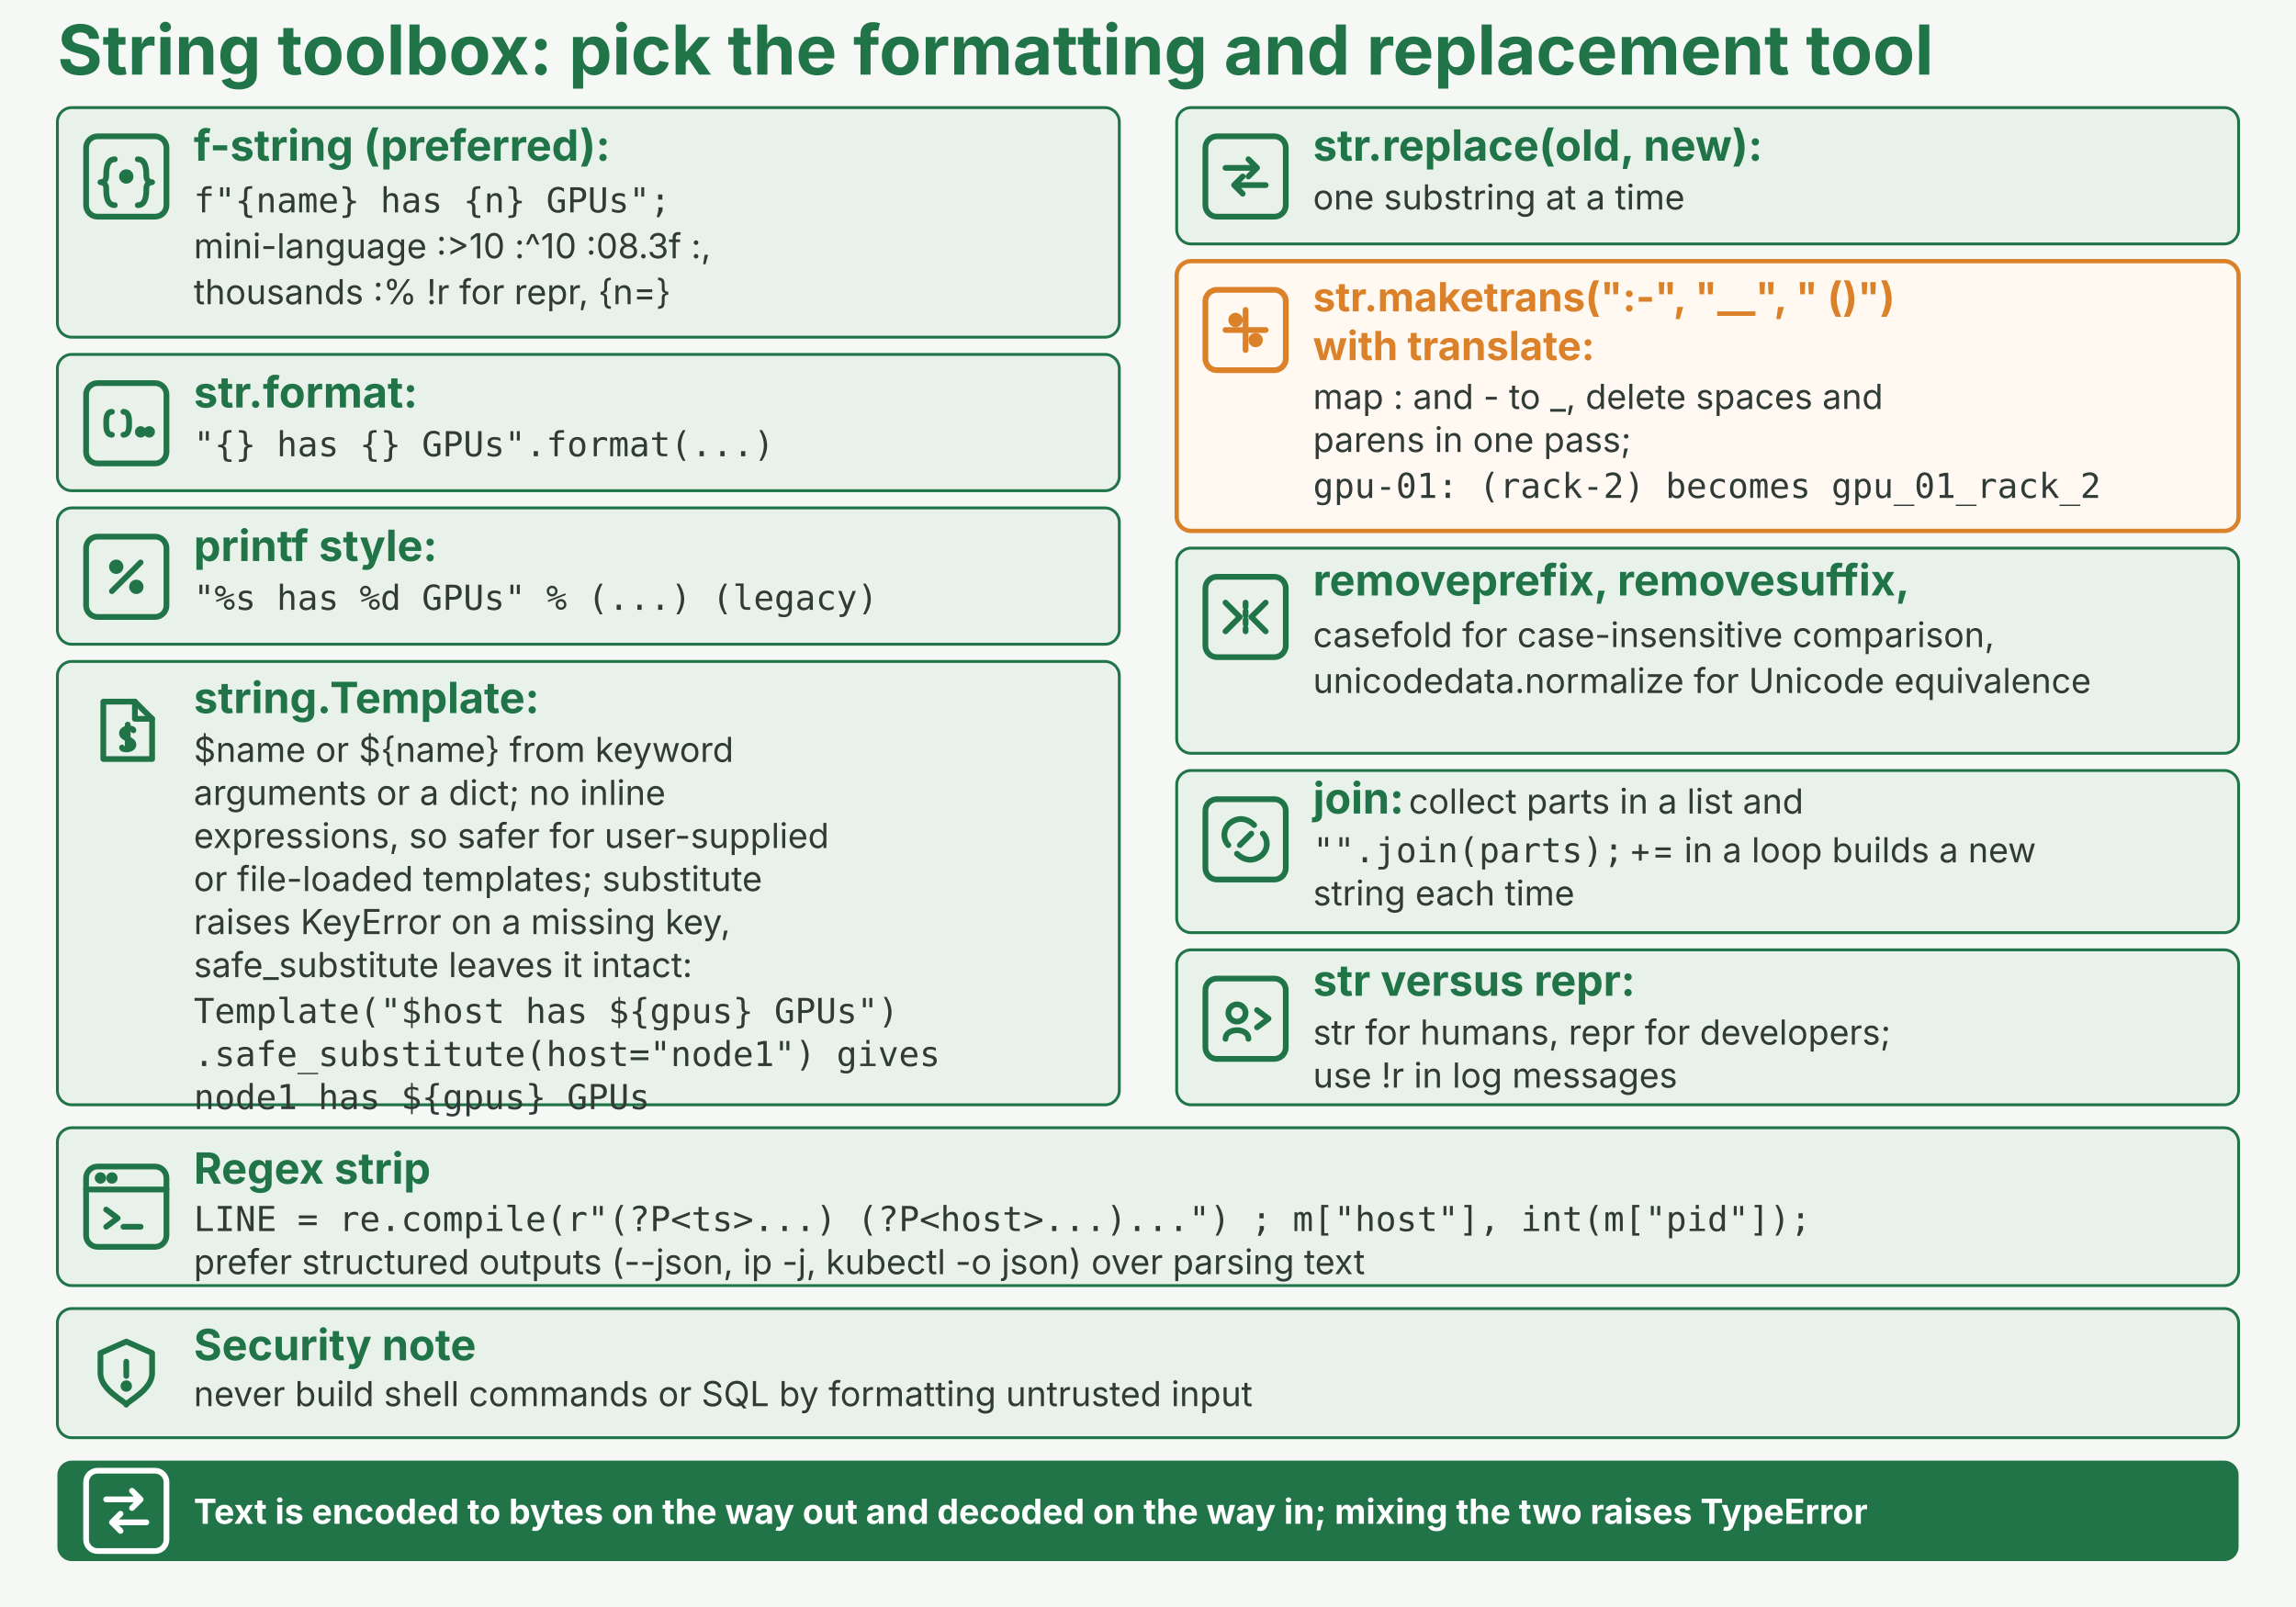
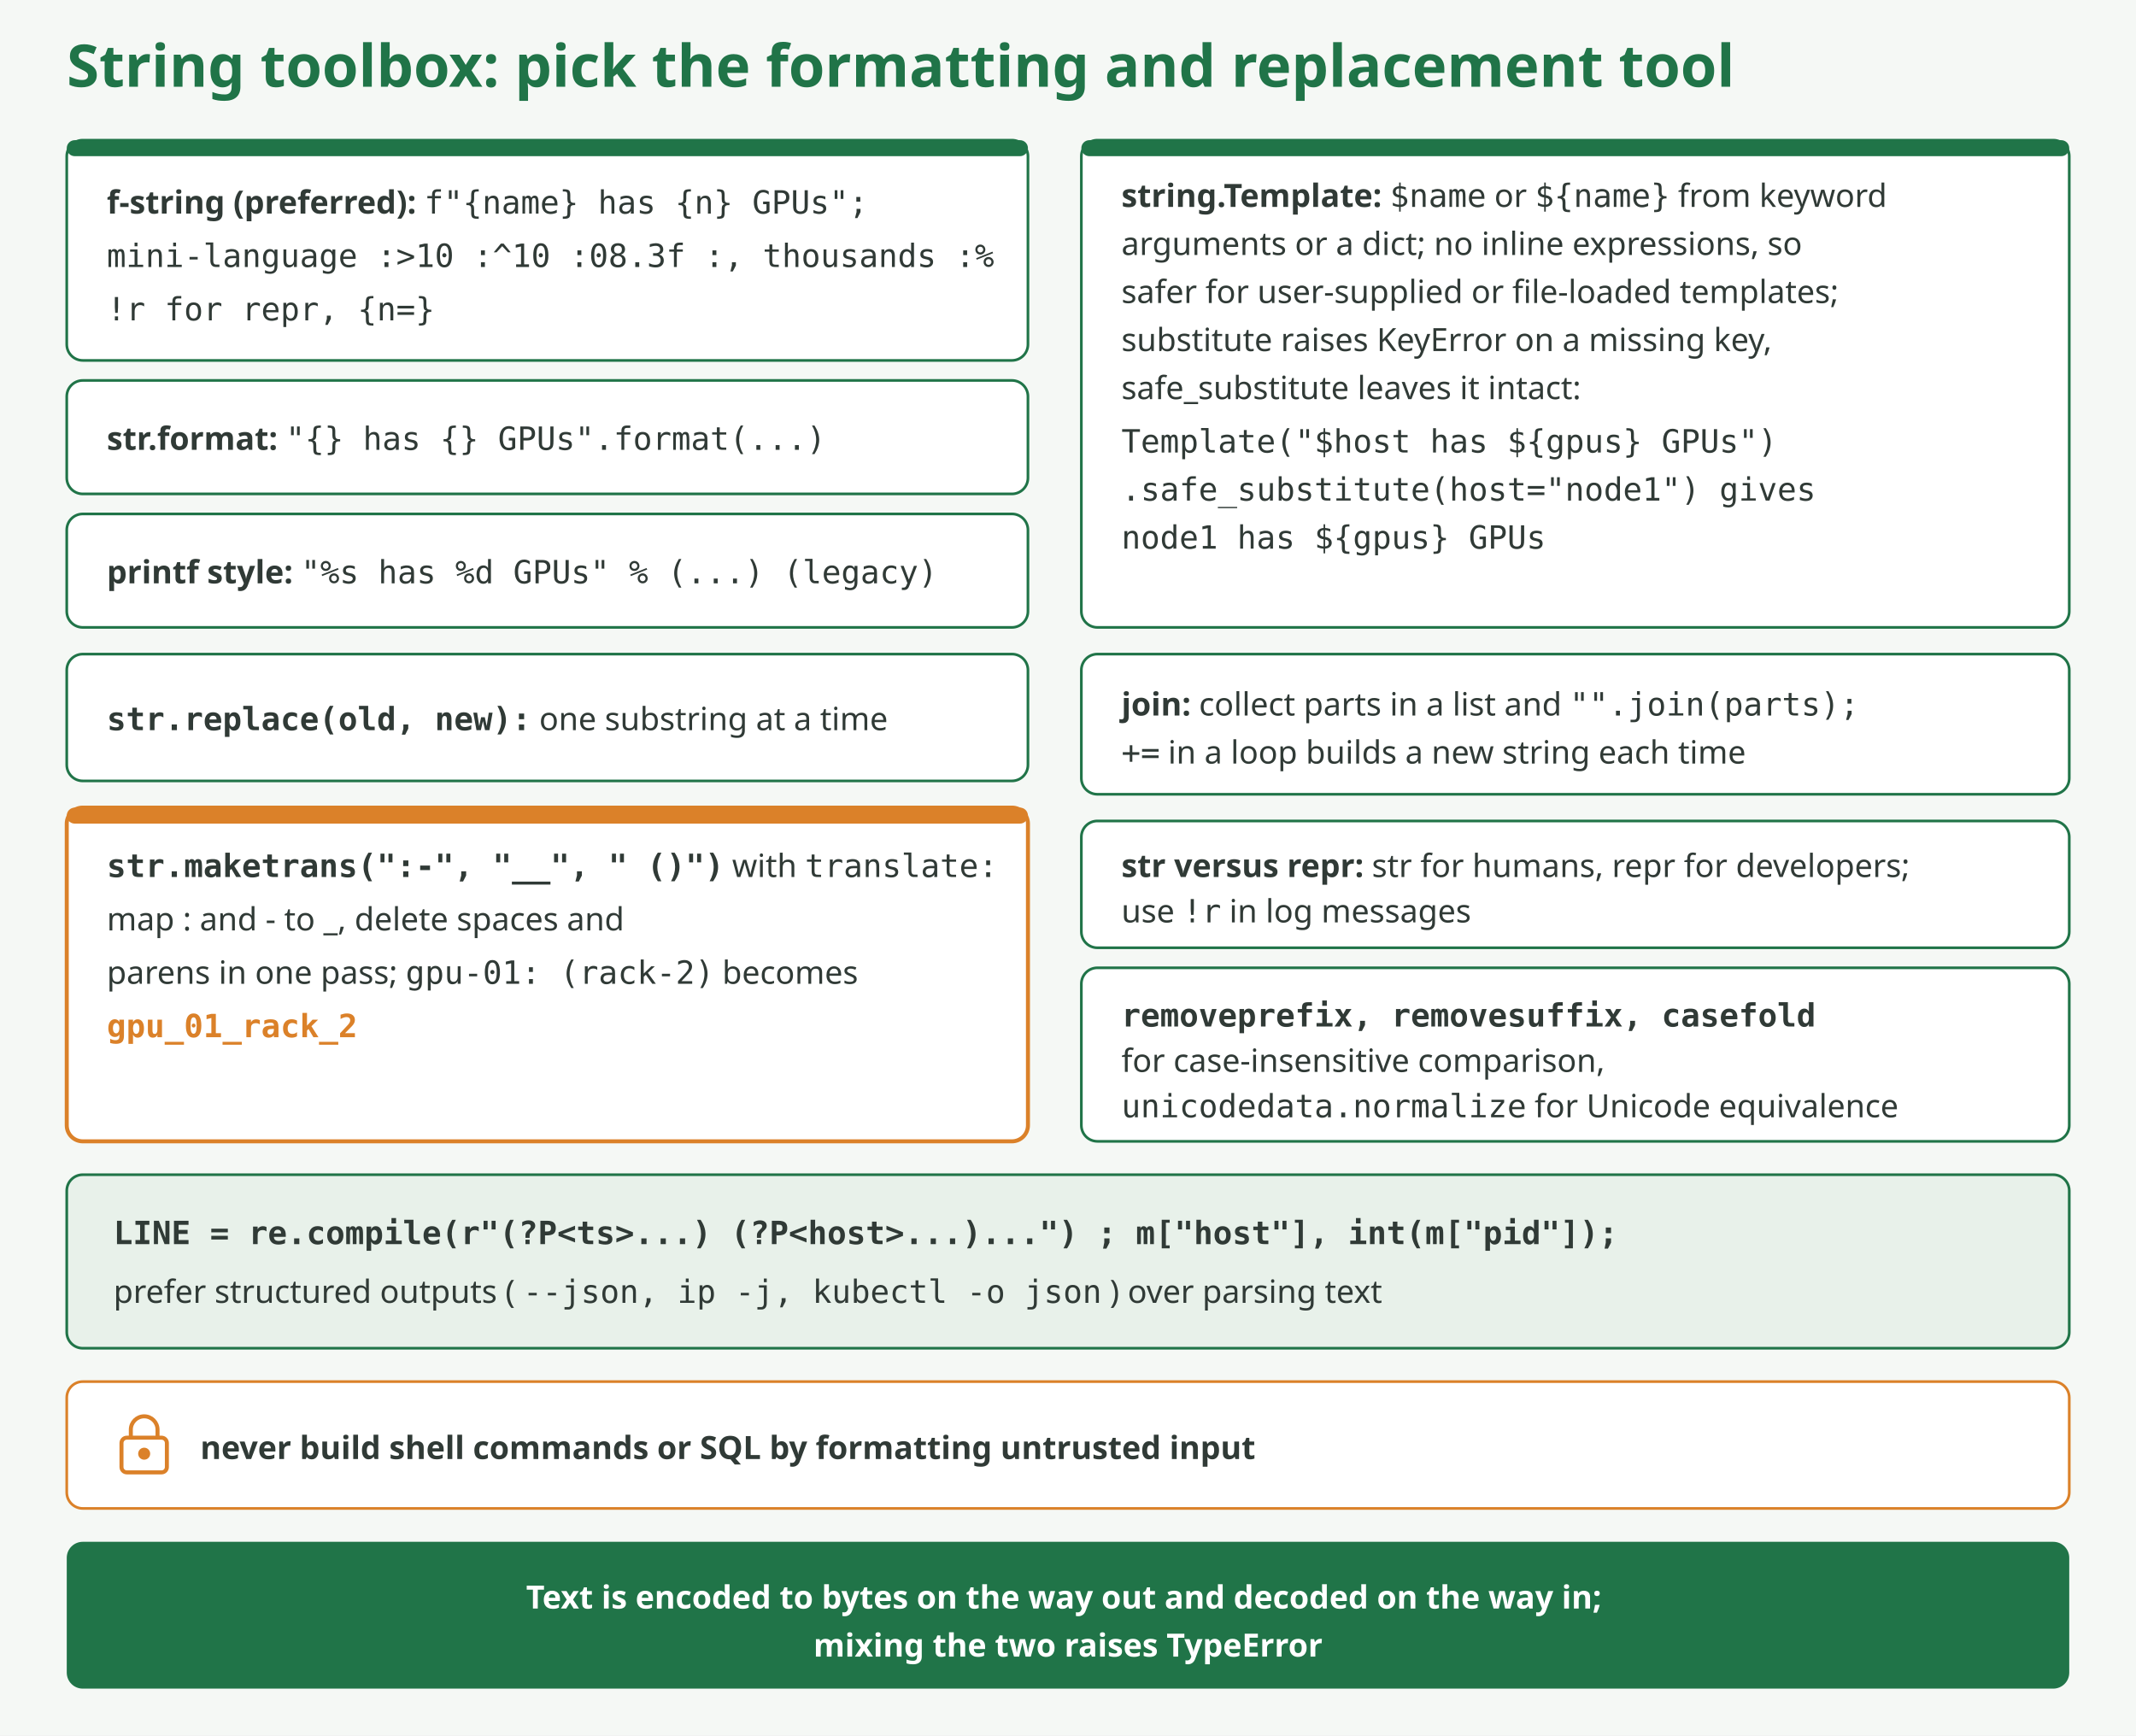
- <svg xmlns="http://www.w3.org/2000/svg" viewBox="0 0 1600 1120" width="1600" height="1120">
-   <rect width="1600" height="1120" fill="#f5f8f5" />
-   <text x="40" y="52" font-family="system-ui, -apple-system, sans-serif" font-size="48" font-weight="bold" fill="#207448">String toolbox: pick the formatting and replacement tool</text>
-   <g>
-     <rect x="40" y="75" width="740" height="160" rx="10" fill="#e8f1ea" stroke="#207448" stroke-width="2" />
-     <g transform="translate(60, 95)" stroke="#207448" stroke-width="4" stroke-linecap="round" stroke-linejoin="round" fill="none">
-       <rect x="0" y="0" width="56" height="56" rx="8" />
-       <path d="M 20 16 C 14 16 14 24 14 28 C 14 32 10 32 10 32 C 10 32 14 32 14 36 C 14 40 14 48 20 48" />
-       <path d="M 36 16 C 42 16 42 24 42 28 C 42 32 46 32 46 32 C 46 32 42 32 42 36 C 42 40 42 48 36 48" />
-       <circle cx="28" cy="28" r="3" fill="#207448" />
-     </g>
-     <text x="135" y="112" font-family="system-ui, -apple-system, sans-serif" fill="#303a36">
-       <tspan font-size="30" font-weight="bold" fill="#207448">f-string (preferred): </tspan>
-       <tspan x="135" dy="36" font-size="24" font-family="ui-monospace, monospace">f"{name} has {n} GPUs"; </tspan>
-       <tspan x="135" dy="32" font-size="24">mini-language :&gt;10 :^10 :08.3f :, </tspan>
-       <tspan x="135" dy="32" font-size="24">thousands :% !r for repr, {n=}</tspan>
+ <svg xmlns="http://www.w3.org/2000/svg" viewBox="0 0 1600 1300" width="1600" height="1300">
+   <rect width="1600" height="1300" fill="#f5f8f5" />
+   <text x="50" y="65" font-family="sans-serif" font-size="44" font-weight="bold" fill="#207448">String toolbox: pick the formatting and replacement tool</text>
+   <g transform="translate(50, 105)">
+     <rect width="720" height="165" rx="12" fill="#ffffff" stroke="#207448" stroke-width="2" />
+     <rect width="720" height="12" rx="6" fill="#207448" />
+     <text font-size="24" fill="#303a36">
+       <tspan x="30" y="55" font-family="sans-serif" font-weight="bold">f-string (preferred): </tspan>
+       <tspan font-family="monospace">f"{name} has {n} GPUs";</tspan>
+       <tspan x="30" y="95" font-family="monospace">mini-language :&gt;10 :^10 :08.3f :, thousands :%</tspan>
+       <tspan x="30" y="135" font-family="monospace">!r for repr, {n=}</tspan>
    </text>
  </g>
-   <g>
-     <rect x="40" y="247" width="740" height="95" rx="10" fill="#e8f1ea" stroke="#207448" stroke-width="2" />
-     <g transform="translate(60, 267)" stroke="#207448" stroke-width="4" stroke-linecap="round" stroke-linejoin="round" fill="none">
-       <rect x="0" y="0" width="56" height="56" rx="8" />
-       <path d="M 18 20 C 14 20 14 25 14 28 C 14 31 14 36 18 36" />
-       <path d="M 26 20 C 30 20 30 25 30 28 C 30 31 30 36 26 36" />
-       <circle cx="38" cy="34" r="2" fill="#207448" />
-       <circle cx="44" cy="34" r="2" fill="#207448" />
-     </g>
-     <text x="135" y="284" font-family="system-ui, -apple-system, sans-serif" fill="#303a36">
-       <tspan font-size="30" font-weight="bold" fill="#207448">str.format: </tspan>
-       <tspan x="135" dy="34" font-size="24" font-family="ui-monospace, monospace">"{} has {} GPUs".format(...)</tspan>
+   <g transform="translate(50, 285)">
+     <rect width="720" height="85" rx="12" fill="#ffffff" stroke="#207448" stroke-width="2" />
+     <text font-size="24" fill="#303a36">
+       <tspan x="30" y="52" font-family="sans-serif" font-weight="bold">str.format: </tspan>
+       <tspan font-family="monospace">"{} has {} GPUs".format(...)</tspan>
    </text>
  </g>
-   <g>
-     <rect x="40" y="354" width="740" height="95" rx="10" fill="#e8f1ea" stroke="#207448" stroke-width="2" />
-     <g transform="translate(60, 374)" stroke="#207448" stroke-width="4" stroke-linecap="round" stroke-linejoin="round" fill="none">
-       <rect x="0" y="0" width="56" height="56" rx="8" />
-       <line x1="38" y1="18" x2="18" y2="38" />
-       <circle cx="21" cy="21" r="3" fill="#207448" />
-       <circle cx="35" cy="35" r="3" fill="#207448" />
-     </g>
-     <text x="135" y="391" font-family="system-ui, -apple-system, sans-serif" fill="#303a36">
-       <tspan font-size="30" font-weight="bold" fill="#207448">printf style: </tspan>
-       <tspan x="135" dy="34" font-size="24" font-family="ui-monospace, monospace">"%s has %d GPUs" % (...) (legacy)</tspan>
+   <g transform="translate(50, 385)">
+     <rect width="720" height="85" rx="12" fill="#ffffff" stroke="#207448" stroke-width="2" />
+     <text font-size="24" fill="#303a36">
+       <tspan x="30" y="52" font-family="sans-serif" font-weight="bold">printf style: </tspan>
+       <tspan font-family="monospace">"%s has %d GPUs" % (...) (legacy)</tspan>
    </text>
  </g>
-   <g>
-     <rect x="40" y="461" width="740" height="309" rx="10" fill="#e8f1ea" stroke="#207448" stroke-width="2" />
-     <g transform="translate(60, 481)" stroke="#207448" stroke-width="4" stroke-linecap="round" stroke-linejoin="round" fill="none">
-       <path d="M 12 8 L 34 8 L 46 20 L 46 48 L 12 48 Z" />
-       <path d="M 34 8 L 34 20 L 46 20" />
-       <line x1="29" y1="24" x2="29" y2="40" />
-       <path d="M 33 28 C 33 26 25 26 25 30 C 25 34 33 34 33 38 C 33 42 25 42 25 40" />
-     </g>
-     <text x="135" y="497" font-family="system-ui, -apple-system, sans-serif" fill="#303a36">
-       <tspan font-size="30" font-weight="bold" fill="#207448">string.Template: </tspan>
-       <tspan x="135" dy="34" font-size="24">$name or ${name} from keyword </tspan>
-       <tspan x="135" dy="30" font-size="24">arguments or a dict; no inline </tspan>
-       <tspan x="135" dy="30" font-size="24">expressions, so safer for user-supplied </tspan>
-       <tspan x="135" dy="30" font-size="24">or file-loaded templates; substitute </tspan>
-       <tspan x="135" dy="30" font-size="24">raises KeyError on a missing key, </tspan>
-       <tspan x="135" dy="30" font-size="24">safe_substitute leaves it intact: </tspan>
-       <tspan x="135" dy="32" font-size="24" font-family="ui-monospace, monospace">Template("$host has ${gpus} GPUs")</tspan>
-       <tspan x="135" dy="30" font-size="24" font-family="ui-monospace, monospace">.safe_substitute(host="node1") gives </tspan>
-       <tspan x="135" dy="30" font-size="24" font-family="ui-monospace, monospace">node1 has ${gpus} GPUs</tspan>
+   <g transform="translate(810, 105)">
+     <rect width="740" height="365" rx="12" fill="#ffffff" stroke="#207448" stroke-width="2" />
+     <rect width="740" height="12" rx="6" fill="#207448" />
+     <text font-size="24" fill="#303a36">
+       <tspan x="30" y="50" font-family="sans-serif" font-weight="bold">string.Template: </tspan>
+       <tspan font-family="monospace">$name</tspan>
+       <tspan font-family="sans-serif"> or </tspan>
+       <tspan font-family="monospace">${name}</tspan>
+       <tspan font-family="sans-serif"> from keyword</tspan>
+       <tspan x="30" y="86" font-family="sans-serif">arguments or a dict; no inline expressions, so</tspan>
+       <tspan x="30" y="122" font-family="sans-serif">safer for user-supplied or file-loaded templates;</tspan>
+       <tspan x="30" y="158" font-family="sans-serif">substitute raises KeyError on a missing key,</tspan>
+       <tspan x="30" y="194" font-family="sans-serif">safe_substitute leaves it intact:</tspan>
+       <tspan x="30" y="234" font-family="monospace">Template("$host has ${gpus} GPUs")</tspan>
+       <tspan x="30" y="270" font-family="monospace">.safe_substitute(host="node1") gives</tspan>
+       <tspan x="30" y="306" font-family="monospace">node1 has ${gpus} GPUs</tspan>
    </text>
  </g>
-   <g>
-     <rect x="820" y="75" width="740" height="95" rx="10" fill="#e8f1ea" stroke="#207448" stroke-width="2" />
-     <g transform="translate(840, 95)" stroke="#207448" stroke-width="4" stroke-linecap="round" stroke-linejoin="round" fill="none">
-       <rect x="0" y="0" width="56" height="56" rx="8" />
-       <path d="M 14 22 L 36 22 M 30 16 L 36 22 L 30 28" />
-       <path d="M 42 34 L 20 34 M 26 28 L 20 34 L 26 40" />
-     </g>
-     <text x="915" y="112" font-family="system-ui, -apple-system, sans-serif" fill="#303a36">
-       <tspan font-size="30" font-weight="bold" fill="#207448">str.replace(old, new): </tspan>
-       <tspan x="915" dy="34" font-size="24">one substring at a time</tspan>
+   <g transform="translate(50, 490)">
+     <rect width="720" height="95" rx="12" fill="#ffffff" stroke="#207448" stroke-width="2" />
+     <text font-size="24" fill="#303a36">
+       <tspan x="30" y="57" font-family="monospace" font-weight="bold">str.replace(old, new): </tspan>
+       <tspan font-family="sans-serif">one substring at a time</tspan>
    </text>
  </g>
-   <g>
-     <rect x="820" y="182" width="740" height="188" rx="10" fill="#fff9f2" stroke="#db8129" stroke-width="3" />
-     <g transform="translate(840, 202)" stroke="#db8129" stroke-width="4" stroke-linecap="round" stroke-linejoin="round" fill="none">
-       <rect x="0" y="0" width="56" height="56" rx="8" />
-       <line x1="14" y1="28" x2="42" y2="28" />
-       <line x1="28" y1="14" x2="28" y2="42" />
-       <circle cx="21" cy="21" r="3" fill="#db8129" />
-       <circle cx="35" cy="35" r="3" fill="#db8129" />
-     </g>
-     <text x="915" y="217" font-family="system-ui, -apple-system, sans-serif" fill="#303a36">
-       <tspan font-size="28" font-weight="bold" fill="#db8129">str.maketrans(":-", "__", " ()") </tspan>
-       <tspan x="915" dy="34" font-size="28" font-weight="bold" fill="#db8129">with translate: </tspan>
-       <tspan x="915" dy="34" font-size="24">map : and - to _, delete spaces and </tspan>
-       <tspan x="915" dy="30" font-size="24">parens in one pass; </tspan>
-       <tspan x="915" dy="32" font-size="24" font-family="ui-monospace, monospace">gpu-01: (rack-2) becomes gpu_01_rack_2</tspan>
+   <g transform="translate(50, 605)">
+     <rect width="720" height="250" rx="12" fill="#ffffff" stroke="#db8129" stroke-width="3" />
+     <rect width="720" height="12" rx="6" fill="#db8129" />
+     <text font-size="24" fill="#303a36">
+       <tspan x="30" y="52" font-family="monospace" font-weight="bold">str.maketrans(":-", "__", " ()")</tspan>
+       <tspan font-family="sans-serif"> with </tspan>
+       <tspan font-family="monospace">translate:</tspan>
+       <tspan x="30" y="92" font-family="sans-serif">map : and - to _, delete spaces and</tspan>
+       <tspan x="30" y="132" font-family="sans-serif">parens in one pass; </tspan>
+       <tspan font-family="monospace">gpu-01: (rack-2)</tspan>
+       <tspan font-family="sans-serif"> becomes</tspan>
+       <tspan x="30" y="172" font-family="monospace" font-weight="bold" fill="#db8129">gpu_01_rack_2</tspan>
    </text>
  </g>
-   <g>
-     <rect x="820" y="382" width="740" height="143" rx="10" fill="#e8f1ea" stroke="#207448" stroke-width="2" />
-     <g transform="translate(840, 402)" stroke="#207448" stroke-width="4" stroke-linecap="round" stroke-linejoin="round" fill="none">
-       <rect x="0" y="0" width="56" height="56" rx="8" />
-       <path d="M 14 18 L 24 28 L 14 38" />
-       <path d="M 42 18 L 32 28 L 42 38" />
-       <line x1="28" y1="18" x2="28" y2="38" stroke-dasharray="3 3" />
-     </g>
-     <text x="915" y="415" font-family="system-ui, -apple-system, sans-serif" fill="#303a36">
-       <tspan font-size="30" font-weight="bold" fill="#207448">removeprefix, removesuffix, </tspan>
-       <tspan x="915" dy="36" font-size="24">casefold for case-insensitive comparison, </tspan>
-       <tspan x="915" dy="32" font-size="24">unicodedata.normalize for Unicode equivalence</tspan>
+   <g transform="translate(810, 490)">
+     <rect width="740" height="105" rx="12" fill="#ffffff" stroke="#207448" stroke-width="2" />
+     <text font-size="24" fill="#303a36">
+       <tspan x="30" y="46" font-family="sans-serif" font-weight="bold">join: </tspan>
+       <tspan font-family="sans-serif">collect parts in a list and </tspan>
+       <tspan font-family="monospace">"".join(parts);</tspan>
+       <tspan x="30" y="82" font-family="monospace">+=</tspan>
+       <tspan font-family="sans-serif"> in a loop builds a new string each time</tspan>
    </text>
  </g>
-   <g>
-     <rect x="820" y="537" width="740" height="113" rx="10" fill="#e8f1ea" stroke="#207448" stroke-width="2" />
-     <g transform="translate(840, 557)" stroke="#207448" stroke-width="4" stroke-linecap="round" stroke-linejoin="round" fill="none">
-       <rect x="0" y="0" width="56" height="56" rx="8" />
-       <path d="M 16 32 C 12 28 12 20 18 16 C 24 12 30 14 34 18" />
-       <path d="M 40 24 C 44 28 44 36 38 40 C 32 44 26 42 22 38" />
-       <line x1="24" y1="32" x2="32" y2="24" />
-     </g>
-     <text x="915" y="567" font-family="system-ui, -apple-system, sans-serif" fill="#303a36">
-       <tspan font-size="30" font-weight="bold" fill="#207448">join: </tspan>
-       <tspan font-size="24">collect parts in a list and </tspan>
-       <tspan x="915" dy="34" font-size="24" font-family="ui-monospace, monospace">"".join(parts); </tspan>
-       <tspan font-size="24">+= in a loop builds a new </tspan>
-       <tspan x="915" dy="30" font-size="24">string each time</tspan>
+   <g transform="translate(810, 615)">
+     <rect width="740" height="95" rx="12" fill="#ffffff" stroke="#207448" stroke-width="2" />
+     <text font-size="24" fill="#303a36">
+       <tspan x="30" y="42" font-family="sans-serif" font-weight="bold">str versus repr: </tspan>
+       <tspan font-family="sans-serif">str for humans, repr for developers;</tspan>
+       <tspan x="30" y="76" font-family="sans-serif">use </tspan>
+       <tspan font-family="monospace">!r</tspan>
+       <tspan font-family="sans-serif"> in log messages</tspan>
    </text>
  </g>
-   <g>
-     <rect x="820" y="662" width="740" height="108" rx="10" fill="#e8f1ea" stroke="#207448" stroke-width="2" />
-     <g transform="translate(840, 682)" stroke="#207448" stroke-width="4" stroke-linecap="round" stroke-linejoin="round" fill="none">
-       <rect x="0" y="0" width="56" height="56" rx="8" />
-       <circle cx="22" cy="24" r="6" />
-       <path d="M 14 42 C 14 34 30 34 30 42" />
-       <path d="M 36 22 L 44 28 L 36 34" />
-     </g>
-     <text x="915" y="694" font-family="system-ui, -apple-system, sans-serif" fill="#303a36">
-       <tspan font-size="30" font-weight="bold" fill="#207448">str versus repr: </tspan>
-       <tspan x="915" dy="34" font-size="24">str for humans, repr for developers; </tspan>
-       <tspan x="915" dy="30" font-size="24">use !r in log messages</tspan>
+   <g transform="translate(810, 725)">
+     <rect width="740" height="130" rx="12" fill="#ffffff" stroke="#207448" stroke-width="2" />
+     <text font-size="24" fill="#303a36">
+       <tspan x="30" y="44" font-family="monospace" font-weight="bold">removeprefix, removesuffix, casefold</tspan>
+       <tspan x="30" y="78" font-family="sans-serif">for case-insensitive comparison, </tspan>
+       <tspan x="30" y="112" font-family="monospace">unicodedata.normalize</tspan>
+       <tspan font-family="sans-serif"> for Unicode equivalence</tspan>
    </text>
  </g>
-   <g>
-     <rect x="40" y="786" width="1520" height="110" rx="10" fill="#e8f1ea" stroke="#207448" stroke-width="2" />
-     <g transform="translate(60, 813)" stroke="#207448" stroke-width="4" stroke-linecap="round" stroke-linejoin="round" fill="none">
-       <rect x="0" y="0" width="56" height="56" rx="8" />
-       <line x1="0" y1="16" x2="56" y2="16" />
-       <circle cx="10" cy="8" r="2" fill="#207448" />
-       <circle cx="18" cy="8" r="2" fill="#207448" />
-       <path d="M 14 30 L 22 36 L 14 42" />
-       <line x1="26" y1="42" x2="38" y2="42" />
-     </g>
-     <text x="135" y="825" font-family="system-ui, -apple-system, sans-serif" font-size="30" font-weight="bold" fill="#207448">Regex strip</text>
-     <text x="135" y="858" font-family="system-ui, -apple-system, sans-serif" fill="#303a36">
-       <tspan font-family="ui-monospace, monospace" font-size="24">LINE = re.compile(r"(?P&lt;ts&gt;...) (?P&lt;host&gt;...)...") ; m["host"], int(m["pid"]); </tspan>
-       <tspan x="135" dy="30" font-size="24">prefer structured outputs (--json, ip -j, kubectl -o json) over parsing text</tspan>
+   <g transform="translate(50, 880)">
+     <rect width="1500" height="130" rx="12" fill="#e8f1ea" stroke="#207448" stroke-width="2" />
+     <text font-size="24" fill="#303a36">
+       <tspan x="35" y="52" font-family="monospace" font-weight="bold">LINE = re.compile(r"(?P&lt;ts&gt;...) (?P&lt;host&gt;...)...") ; m["host"], int(m["pid"]);</tspan>
+       <tspan x="35" y="96" font-family="sans-serif">prefer structured outputs (</tspan>
+       <tspan font-family="monospace">--json, ip -j, kubectl -o json</tspan>
+       <tspan font-family="sans-serif">) over parsing text</tspan>
    </text>
  </g>
-   <g>
-     <rect x="40" y="912" width="1520" height="90" rx="10" fill="#e8f1ea" stroke="#207448" stroke-width="2" />
-     <g transform="translate(60, 929)" stroke="#207448" stroke-width="4" stroke-linecap="round" stroke-linejoin="round" fill="none">
-       <path d="M 28 6 L 46 14 L 46 28 C 46 40 28 48 28 50 C 28 48 10 40 10 28 L 10 14 Z" />
-       <line x1="28" y1="20" x2="28" y2="30" />
-       <circle cx="28" cy="37" r="2" fill="#207448" />
+   <g transform="translate(50, 1035)">
+     <rect width="1500" height="95" rx="12" fill="#ffffff" stroke="#db8129" stroke-width="2" />
+     <g transform="translate(35, 24)" stroke="#db8129" stroke-width="3" fill="none">
+       <rect x="6" y="18" width="34" height="26" rx="4" />
+       <path d="M13,18 V12 A10,10 0 0,1 33,12 V18" />
+       <circle cx="23" cy="30" r="3" fill="#db8129" />
    </g>
-     <text x="135" y="948" font-family="system-ui, -apple-system, sans-serif" font-size="30" font-weight="bold" fill="#207448">Security note</text>
-     <text x="135" y="980" font-family="system-ui, -apple-system, sans-serif" font-size="24" fill="#303a36">never build shell commands or SQL by formatting untrusted input</text>
+     <text x="100" y="58" font-family="sans-serif" font-size="24" font-weight="bold" fill="#303a36">
+       never build shell commands or SQL by formatting untrusted input
+     </text>
  </g>
-   <g>
-     <rect x="40" y="1018" width="1520" height="70" rx="10" fill="#207448" />
-     <g transform="translate(60, 1025)" stroke="#ffffff" stroke-width="4" stroke-linecap="round" stroke-linejoin="round" fill="none">
-       <rect x="0" y="0" width="56" height="56" rx="8" />
-       <path d="M 14 20 L 38 20 M 32 14 L 38 20 L 32 26" />
-       <path d="M 42 36 L 18 36 M 24 30 L 18 36 L 24 42" />
-     </g>
-     <text x="135" y="1062" font-family="system-ui, -apple-system, sans-serif" font-size="24" font-weight="bold" fill="#ffffff">Text is encoded to bytes on the way out and decoded on the way in; mixing the two raises TypeError</text>
+   <g transform="translate(50, 1155)">
+     <rect width="1500" height="110" rx="12" fill="#207448" />
+     <text x="750" y="50" font-family="sans-serif" font-size="24" font-weight="bold" fill="#ffffff" text-anchor="middle">
+       <tspan x="750" dy="0">Text is encoded to bytes on the way out and decoded on the way in;</tspan>
+       <tspan x="750" dy="36">mixing the two raises TypeError</tspan>
+     </text>
  </g>
</svg>
